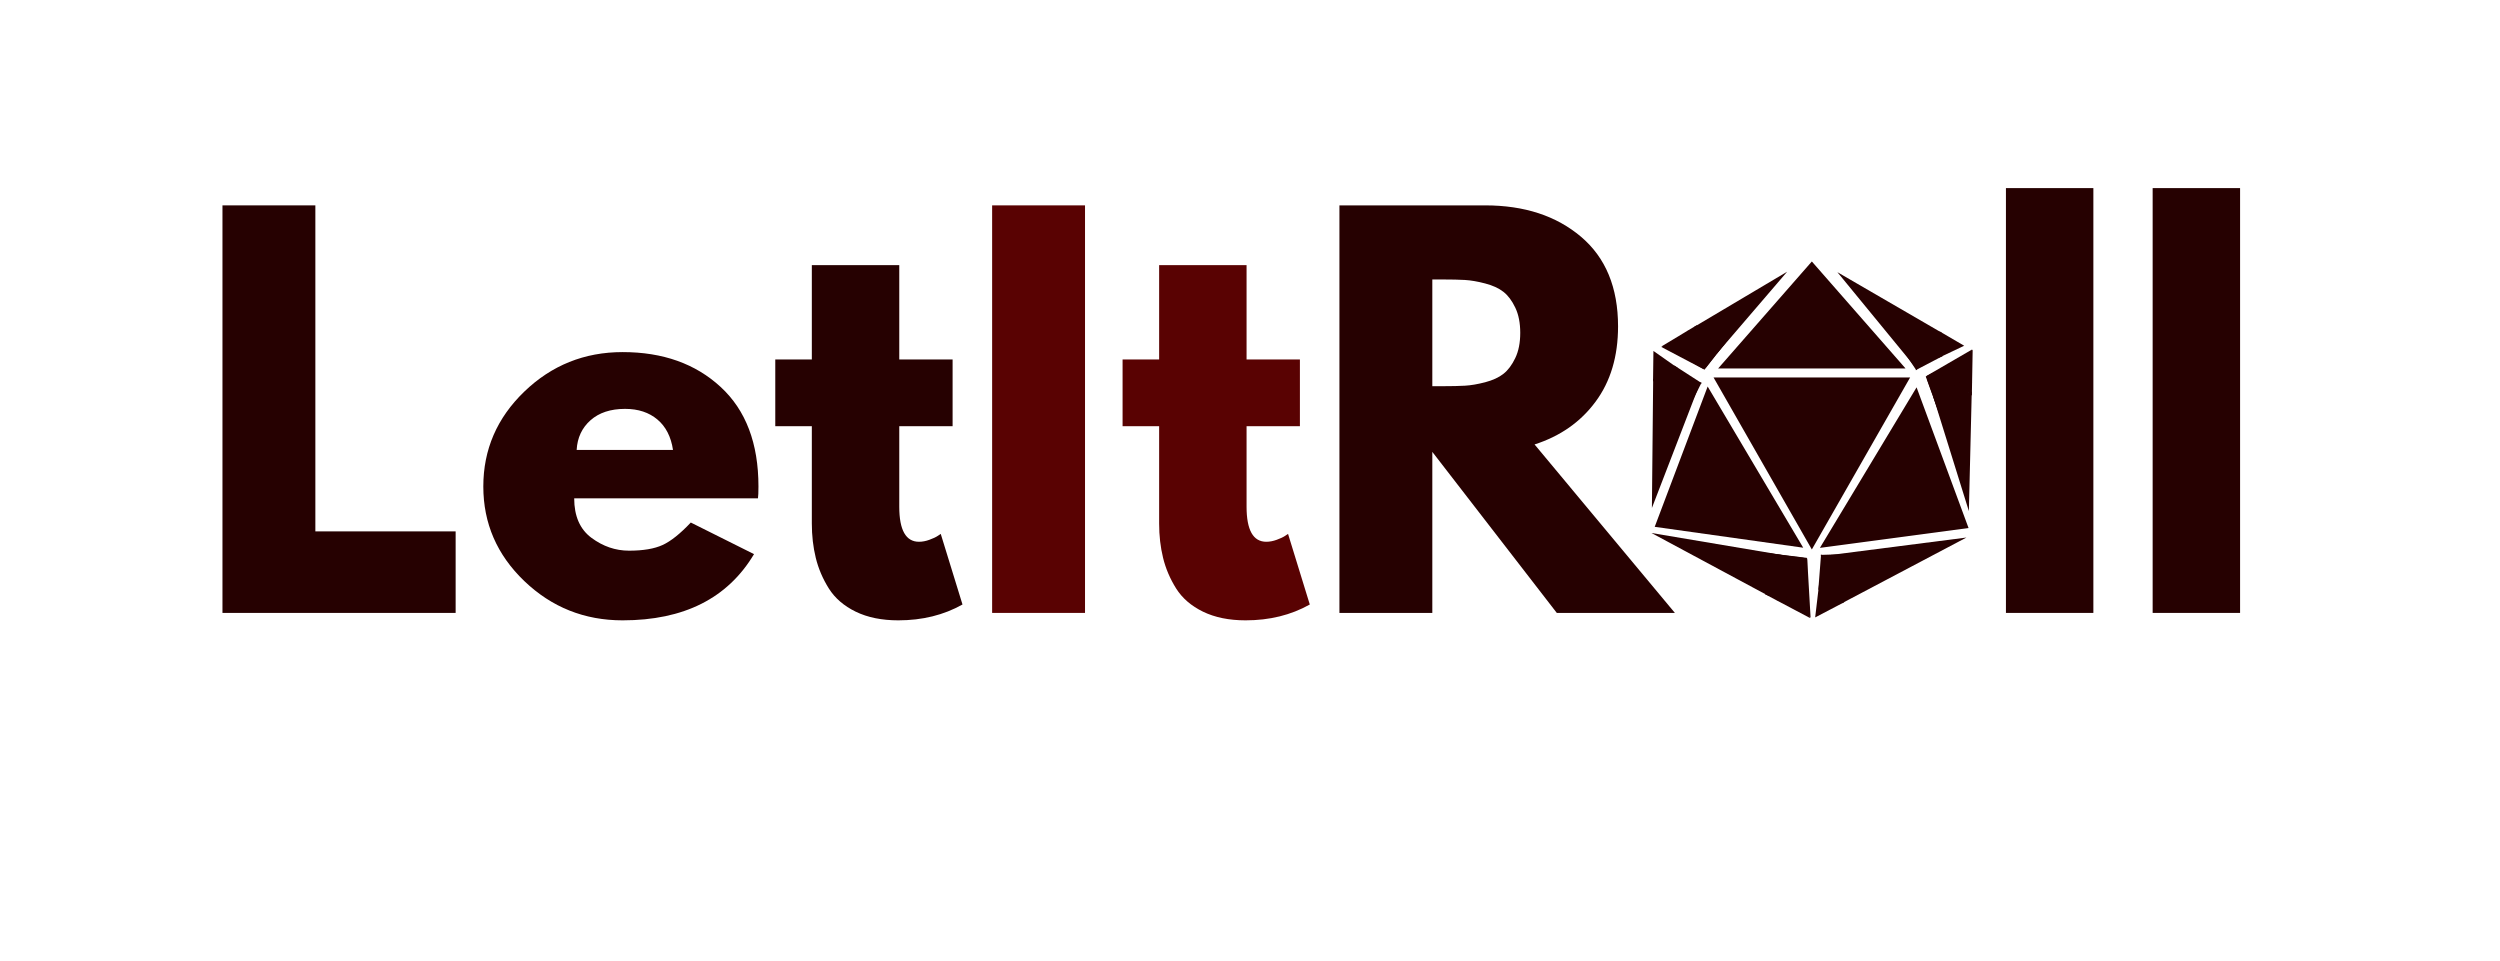
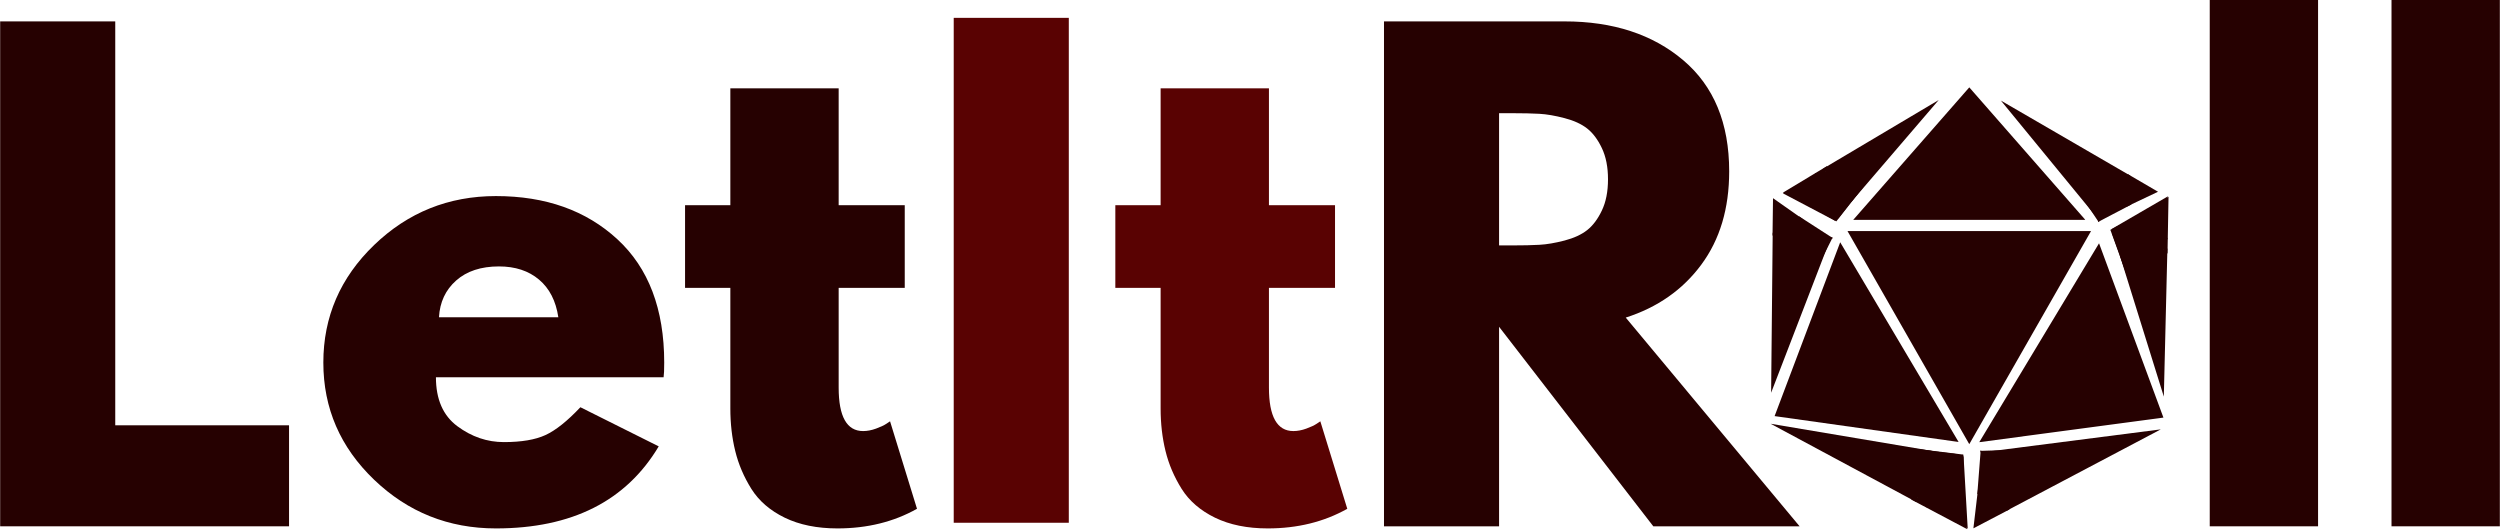
- <svg xmlns="http://www.w3.org/2000/svg" width="1164" zoomAndPan="magnify" viewBox="0 0 872.88 335.25" height="447" preserveAspectRatio="xMidYMid meet" version="1.0">
+ <svg xmlns="http://www.w3.org/2000/svg" viewBox="77.626 65.686 704.551 149.314" width="939.53px" height="199.086px">
  <defs>
-     <g />
    <clipPath id="0d7d9c5153">
      <path d="M 641 95 L 678 95 L 678 128 L 641 128 Z M 641 95 " clip-rule="nonzero" />
    </clipPath>
    <clipPath id="a45b0b421b">
      <path d="M 636.691 100.754 L 646.406 89.328 L 678 116.195 L 668.285 127.617 Z M 636.691 100.754 " clip-rule="nonzero" />
    </clipPath>
    <clipPath id="9e6d8fd1c0">
      <path d="M 641.551 95.039 L 677.98 116.176 L 668.266 127.602 Z M 641.551 95.039 " clip-rule="nonzero" />
    </clipPath>
    <clipPath id="d3c397e6c9">
      <path d="M 667 115 L 682 115 L 682 127 L 667 127 Z M 667 115 " clip-rule="nonzero" />
    </clipPath>
    <clipPath id="e6b67640fd">
      <path d="M 669.836 129.844 L 665.621 123.383 L 677.305 115.762 L 681.52 122.223 Z M 669.836 129.844 " clip-rule="nonzero" />
    </clipPath>
    <clipPath id="98bd69d79d">
      <path d="M 667.727 126.613 L 677.293 115.77 L 681.508 122.23 Z M 667.727 126.613 " clip-rule="nonzero" />
    </clipPath>
    <clipPath id="3d797368fd">
      <path d="M 676 115 L 686 115 L 686 125 L 676 125 Z M 676 115 " clip-rule="nonzero" />
    </clipPath>
    <clipPath id="28f168ebac">
      <path d="M 686.035 116.156 L 685.641 125.34 L 676.965 124.965 L 677.359 115.781 Z M 686.035 116.156 " clip-rule="nonzero" />
    </clipPath>
    <clipPath id="4db71f8aa2">
      <path d="M 685.836 120.734 L 676.965 124.941 L 677.359 115.781 Z M 685.836 120.734 " clip-rule="nonzero" />
    </clipPath>
    <clipPath id="11df06ab0c">
      <path d="M 668 119 L 679 119 L 679 130 L 668 130 Z M 668 119 " clip-rule="nonzero" />
    </clipPath>
    <clipPath id="47b1688669">
      <path d="M 671.785 131.809 L 665.984 126.727 L 672.555 119.223 L 678.359 124.309 Z M 671.785 131.809 " clip-rule="nonzero" />
    </clipPath>
    <clipPath id="e52be27ee8">
      <path d="M 668.887 129.27 L 672.551 119.23 L 678.352 124.316 Z M 668.887 129.27 " clip-rule="nonzero" />
    </clipPath>
    <clipPath id="a41bcb12f2">
      <path d="M 663 121 L 674 121 L 674 130 L 663 130 Z M 663 121 " clip-rule="nonzero" />
    </clipPath>
    <clipPath id="7c103b2085">
      <path d="M 661.883 124.215 L 665.812 118.613 L 673.051 123.695 L 669.121 129.293 Z M 661.883 124.215 " clip-rule="nonzero" />
    </clipPath>
    <clipPath id="5cf2a1ecc2">
      <path d="M 663.848 121.414 L 673.043 123.688 L 669.113 129.289 Z M 663.848 121.414 " clip-rule="nonzero" />
    </clipPath>
    <clipPath id="29536634b9">
      <path d="M 576 132 L 593 132 L 593 178 L 576 178 Z M 576 132 " clip-rule="nonzero" />
    </clipPath>
    <clipPath id="929cef1695">
      <path d="M 584.672 178.891 L 568.898 175.879 L 577.23 132.25 L 593.004 135.262 Z M 584.672 178.891 " clip-rule="nonzero" />
    </clipPath>
    <clipPath id="c30dac370f">
      <path d="M 576.785 177.387 L 577.227 132.277 L 593 135.289 Z M 576.785 177.387 " clip-rule="nonzero" />
    </clipPath>
    <clipPath id="afe5689371">
      <path d="M 577 125 L 593 125 L 593 137 L 577 137 Z M 577 125 " clip-rule="nonzero" />
    </clipPath>
    <clipPath id="c7e6525a97">
      <path d="M 594.266 132.641 L 590.473 139.98 L 577.199 133.121 L 580.988 125.781 Z M 594.266 132.641 " clip-rule="nonzero" />
    </clipPath>
    <clipPath id="40c67dddc6">
      <path d="M 592.367 136.309 L 577.211 133.129 L 581.004 125.789 Z M 592.367 136.309 " clip-rule="nonzero" />
    </clipPath>
    <clipPath id="f9c125c3b3">
      <path d="M 577 122 L 586 122 L 586 134 L 577 134 Z M 577 122 " clip-rule="nonzero" />
    </clipPath>
    <clipPath id="c228788f68">
      <path d="M 572.945 124.781 L 581.707 120.297 L 585.945 128.578 L 577.18 133.059 Z M 572.945 124.781 " clip-rule="nonzero" />
    </clipPath>
    <clipPath id="82b0e113f4">
      <path d="M 577.316 122.547 L 585.918 128.59 L 577.18 133.059 Z M 577.316 122.547 " clip-rule="nonzero" />
    </clipPath>
    <clipPath id="ed73ce0abf">
      <path d="M 582 127 L 595 127 L 595 136 L 582 136 Z M 582 127 " clip-rule="nonzero" />
    </clipPath>
    <clipPath id="419e244340">
      <path d="M 595.055 129.781 L 593.387 137.875 L 582.922 135.715 L 584.594 127.625 Z M 595.055 129.781 " clip-rule="nonzero" />
    </clipPath>
    <clipPath id="dabac67a49">
      <path d="M 594.219 133.828 L 582.934 135.719 L 584.605 127.625 Z M 594.219 133.828 " clip-rule="nonzero" />
    </clipPath>
    <clipPath id="8100367881">
      <path d="M 586 132 L 595 132 L 595 143 L 586 143 Z M 586 132 " clip-rule="nonzero" />
    </clipPath>
    <clipPath id="119e4605f2">
      <path d="M 593.219 143.027 L 585.926 142.324 L 586.836 132.895 L 594.125 133.598 Z M 593.219 143.027 " clip-rule="nonzero" />
    </clipPath>
    <clipPath id="9254ba1a4b">
      <path d="M 589.574 142.676 L 586.832 132.906 L 594.125 133.605 Z M 589.574 142.676 " clip-rule="nonzero" />
    </clipPath>
    <clipPath id="a924458927">
      <path d="M 637 187 L 687 187 L 687 211 L 637 211 Z M 637 187 " clip-rule="nonzero" />
    </clipPath>
    <clipPath id="29e864a3af">
      <path d="M 683.977 179.371 L 689.258 196.047 L 643.141 210.652 L 637.859 193.977 Z M 683.977 179.371 " clip-rule="nonzero" />
    </clipPath>
    <clipPath id="4420931986">
      <path d="M 686.617 187.707 L 643.168 210.641 L 637.887 193.965 Z M 686.617 187.707 " clip-rule="nonzero" />
    </clipPath>
    <clipPath id="0060cf5823">
      <path d="M 634 194 L 644 194 L 644 211 L 634 211 Z M 634 194 " clip-rule="nonzero" />
    </clipPath>
    <clipPath id="bdcb1535be">
      <path d="M 634.695 194.133 L 643.691 193.965 L 643.992 210.234 L 634.996 210.402 Z M 634.695 194.133 " clip-rule="nonzero" />
    </clipPath>
    <clipPath id="6ea59ba1d0">
      <path d="M 639.191 194.047 L 643.992 210.219 L 634.996 210.383 Z M 639.191 194.047 " clip-rule="nonzero" />
    </clipPath>
    <clipPath id="b322d04e5f">
      <path d="M 633 204 L 644 204 L 644 216 L 633 216 Z M 633 204 " clip-rule="nonzero" />
    </clipPath>
    <clipPath id="5539458191">
      <path d="M 638.203 218.633 L 629.371 212.559 L 635.109 204.215 L 643.941 210.289 Z M 638.203 218.633 " clip-rule="nonzero" />
    </clipPath>
    <clipPath id="280afd1bab">
      <path d="M 633.797 215.602 L 635.133 204.23 L 643.941 210.289 Z M 633.797 215.602 " clip-rule="nonzero" />
    </clipPath>
    <clipPath id="dd23be6d82">
      <path d="M 634 193 L 644 193 L 644 206 L 634 206 Z M 634 193 " clip-rule="nonzero" />
    </clipPath>
    <clipPath id="d3a015900c">
      <path d="M 631.547 194.852 L 640.164 192.262 L 643.516 203.402 L 634.898 205.992 Z M 631.547 194.852 " clip-rule="nonzero" />
    </clipPath>
    <clipPath id="82fde4ed56">
      <path d="M 635.855 193.559 L 643.512 203.391 L 634.895 205.98 Z M 635.855 193.559 " clip-rule="nonzero" />
    </clipPath>
    <clipPath id="9506245f5f">
      <path d="M 635 193 L 647 193 L 647 202 L 635 202 Z M 635 193 " clip-rule="nonzero" />
    </clipPath>
    <clipPath id="ef5ecbd8f4">
      <path d="M 645.184 189.754 L 648.289 197.105 L 638.785 201.121 L 635.68 193.77 Z M 645.184 189.754 " clip-rule="nonzero" />
    </clipPath>
    <clipPath id="631e851e8c">
      <path d="M 646.738 193.43 L 638.797 201.113 L 635.691 193.766 Z M 646.738 193.43 " clip-rule="nonzero" />
    </clipPath>
    <clipPath id="2d94f1f998">
      <path d="M 591 94 L 625 94 L 625 124 L 591 124 Z M 591 94 " clip-rule="nonzero" />
    </clipPath>
    <clipPath id="d64a53f04f">
      <path d="M 620.066 90.168 L 627.977 99.582 L 599.371 123.613 L 591.465 114.203 Z M 620.066 90.168 " clip-rule="nonzero" />
    </clipPath>
    <clipPath id="94cd015959">
      <path d="M 624.02 94.875 L 599.375 123.609 L 591.469 114.199 Z M 624.02 94.875 " clip-rule="nonzero" />
    </clipPath>
    <clipPath id="bb3f97e4d4">
      <path d="M 580 113 L 593 113 L 593 124 L 580 124 Z M 580 113 " clip-rule="nonzero" />
    </clipPath>
    <clipPath id="917744859d">
      <path d="M 596.578 120.16 L 584.09 127.676 L 580.074 121.004 L 592.559 113.484 Z M 596.578 120.16 " clip-rule="nonzero" />
    </clipPath>
    <clipPath id="57f3178438">
      <path d="M 590.336 123.914 L 580.082 121 L 592.559 113.484 Z M 590.336 123.914 " clip-rule="nonzero" />
    </clipPath>
    <clipPath id="21bd35295b">
      <path d="M 592 116 L 605 116 L 605 129 L 592 129 Z M 592 116 " clip-rule="nonzero" />
    </clipPath>
    <clipPath id="5fea246dcb">
      <path d="M 587.676 122.023 L 596.676 110.566 L 604.672 116.844 L 595.668 128.301 Z M 587.676 122.023 " clip-rule="nonzero" />
    </clipPath>
    <clipPath id="ccc45031d5">
      <path d="M 592.176 116.297 L 604.668 116.848 L 595.668 128.301 Z M 592.176 116.297 " clip-rule="nonzero" />
    </clipPath>
    <clipPath id="68997d2091">
      <path d="M 580 117 L 595 117 L 595 129 L 580 129 Z M 580 117 " clip-rule="nonzero" />
    </clipPath>
    <clipPath id="a178bd0bf1">
      <path d="M 584.223 113.324 L 598.996 121.105 L 594.863 128.953 L 580.09 121.172 Z M 584.223 113.324 " clip-rule="nonzero" />
    </clipPath>
    <clipPath id="e0ce735e08">
      <path d="M 591.602 117.211 L 594.852 128.945 L 580.09 121.172 Z M 591.602 117.211 " clip-rule="nonzero" />
    </clipPath>
    <clipPath id="c61f13ab40">
      <path d="M 589 113 L 602 113 L 602 127 L 589 127 Z M 589 113 " clip-rule="nonzero" />
    </clipPath>
    <clipPath id="9982750900">
      <path d="M 586.117 122.211 L 592.117 108.934 L 601.379 113.117 L 595.379 126.395 Z M 586.117 122.211 " clip-rule="nonzero" />
    </clipPath>
    <clipPath id="cf369e3a57">
      <path d="M 589.117 115.574 L 601.379 113.121 L 595.379 126.395 Z M 589.117 115.574 " clip-rule="nonzero" />
    </clipPath>
    <clipPath id="6205b697eb">
      <path d="M 591 117 L 604 117 L 604 130 L 591 130 Z M 591 117 " clip-rule="nonzero" />
    </clipPath>
    <clipPath id="a51d0c9f9e">
      <path d="M 587.281 122.883 L 595.391 112.52 L 603.289 118.695 L 595.18 129.062 Z M 587.281 122.883 " clip-rule="nonzero" />
    </clipPath>
    <clipPath id="bafe258eaa">
      <path d="M 591.328 117.715 L 603.27 118.723 L 595.18 129.062 Z M 591.328 117.715 " clip-rule="nonzero" />
    </clipPath>
    <clipPath id="a1ed161be5">
      <path d="M 589 119 L 596 119 L 596 129 L 589 129 Z M 589 119 " clip-rule="nonzero" />
    </clipPath>
    <clipPath id="e254897802">
      <path d="M 596.844 128.191 L 593.434 129.797 L 589.148 120.715 L 592.559 119.109 Z M 596.844 128.191 " clip-rule="nonzero" />
    </clipPath>
    <clipPath id="da1d3ca4df">
      <path d="M 595.137 128.992 L 589.156 120.73 L 592.562 119.121 Z M 595.137 128.992 " clip-rule="nonzero" />
    </clipPath>
    <clipPath id="591d04e960">
      <path d="M 591 119 L 599 119 L 599 130 L 591 130 Z M 591 119 " clip-rule="nonzero" />
    </clipPath>
    <clipPath id="1de16a6b54">
      <path d="M 597.047 118.539 L 600.281 120.473 L 595.133 129.094 L 591.898 127.16 Z M 597.047 118.539 " clip-rule="nonzero" />
    </clipPath>
    <clipPath id="d63460fb69">
      <path d="M 598.664 119.508 L 595.141 129.082 L 591.906 127.148 Z M 598.664 119.508 " clip-rule="nonzero" />
    </clipPath>
    <clipPath id="c2b1559d3a">
      <path d="M 675 136 L 689 136 L 689 179 L 675 179 Z M 675 136 " clip-rule="nonzero" />
    </clipPath>
    <clipPath id="411a1adbc3">
      <path d="M 694.18 177.539 L 680.754 179.414 L 675.051 138.609 L 688.48 136.734 Z M 694.18 177.539 " clip-rule="nonzero" />
    </clipPath>
    <clipPath id="877172754d">
      <path d="M 687.469 178.477 L 675.051 138.613 L 688.48 136.738 Z M 687.469 178.477 " clip-rule="nonzero" />
    </clipPath>
    <clipPath id="548213487d">
      <path d="M 680 122 L 689 122 L 689 139 L 680 139 Z M 680 122 " clip-rule="nonzero" />
    </clipPath>
    <clipPath id="8be3b81108">
      <path d="M 679.918 138.02 L 680.207 121.949 L 688.797 122.102 L 688.508 138.176 Z M 679.918 138.02 " clip-rule="nonzero" />
    </clipPath>
    <clipPath id="75921e4b2b">
      <path d="M 680.062 129.988 L 688.797 122.113 L 688.508 138.176 Z M 680.062 129.988 " clip-rule="nonzero" />
    </clipPath>
    <clipPath id="bb186b19b2">
      <path d="M 672 132 L 687 132 L 687 148 L 672 148 Z M 672 132 " clip-rule="nonzero" />
    </clipPath>
    <clipPath id="ef0737fdf5">
      <path d="M 683.383 128.613 L 688.82 143.734 L 678.27 147.527 L 672.836 132.406 Z M 683.383 128.613 " clip-rule="nonzero" />
    </clipPath>
    <clipPath id="ccfe5d38ab">
      <path d="M 686.102 136.172 L 678.27 147.523 L 672.836 132.406 Z M 686.102 136.172 " clip-rule="nonzero" />
    </clipPath>
    <clipPath id="0f4b4cc30b">
      <path d="M 672 122 L 689 122 L 689 136 L 672 136 Z M 672 122 " clip-rule="nonzero" />
    </clipPath>
    <clipPath id="28413db6c0">
      <path d="M 693.539 130.477 L 677.609 139.727 L 672.699 131.266 L 688.625 122.02 Z M 693.539 130.477 " clip-rule="nonzero" />
    </clipPath>
    <clipPath id="145428e782">
      <path d="M 685.582 135.098 L 672.711 131.258 L 688.625 122.02 Z M 685.582 135.098 " clip-rule="nonzero" />
    </clipPath>
    <clipPath id="788e4829fd">
      <path d="M 674 133 L 689 133 L 689 147 L 674 147 Z M 674 133 " clip-rule="nonzero" />
    </clipPath>
    <clipPath id="3ad1dc5e26">
      <path d="M 684.125 127.047 L 693.016 140.434 L 683.68 146.637 L 674.789 133.25 Z M 684.125 127.047 " clip-rule="nonzero" />
    </clipPath>
    <clipPath id="c975f89f2a">
      <path d="M 688.57 133.738 L 683.676 146.633 L 674.789 133.25 Z M 688.57 133.738 " clip-rule="nonzero" />
    </clipPath>
    <clipPath id="877b1ef42b">
      <path d="M 672 131 L 686 131 L 686 146 L 672 146 Z M 672 131 " clip-rule="nonzero" />
    </clipPath>
    <clipPath id="5c587d19fb">
      <path d="M 682.812 127.734 L 687.75 141.383 L 677.352 145.145 L 672.414 131.496 Z M 682.812 127.734 " clip-rule="nonzero" />
    </clipPath>
    <clipPath id="d03261b3ff">
      <path d="M 685.277 134.543 L 677.34 145.113 L 672.414 131.496 Z M 685.277 134.543 " clip-rule="nonzero" />
    </clipPath>
    <clipPath id="848ebf7624">
      <path d="M 672 130 L 684 130 L 684 135 L 672 135 Z M 672 130 " clip-rule="nonzero" />
    </clipPath>
    <clipPath id="7244e3889a">
      <path d="M 672.258 133.559 L 672.754 129.434 L 683.75 130.75 L 683.254 134.875 Z M 672.258 133.559 " clip-rule="nonzero" />
    </clipPath>
    <clipPath id="79cd1d2f08">
      <path d="M 672.508 131.496 L 683.734 130.746 L 683.238 134.875 Z M 672.508 131.496 " clip-rule="nonzero" />
    </clipPath>
    <clipPath id="b3d1784fca">
      <path d="M 672 129 L 680 129 L 680 141 L 672 141 Z M 672 129 " clip-rule="nonzero" />
    </clipPath>
    <clipPath id="69d580b878">
      <path d="M 681.156 139.402 L 677.453 141.297 L 672.414 131.434 L 676.113 129.543 Z M 681.156 139.402 " clip-rule="nonzero" />
    </clipPath>
    <clipPath id="ef31472011">
      <path d="M 679.305 140.348 L 672.422 131.449 L 676.121 129.555 Z M 679.305 140.348 " clip-rule="nonzero" />
    </clipPath>
    <clipPath id="65b76ecd80">
      <path d="M 576 186 L 623 186 L 623 209 L 576 209 Z M 576 186 " clip-rule="nonzero" />
    </clipPath>
    <clipPath id="e91ae666c3">
      <path d="M 574.191 193.273 L 579.086 178.977 L 622.535 193.852 L 617.641 208.152 Z M 574.191 193.273 " clip-rule="nonzero" />
    </clipPath>
    <clipPath id="7d91a724b3">
      <path d="M 576.637 186.125 L 622.531 193.852 L 617.637 208.148 Z M 576.637 186.125 " clip-rule="nonzero" />
    </clipPath>
    <clipPath id="7eb8f2c1cc">
      <path d="M 616 203 L 633 203 L 633 216 L 616 216 Z M 616 203 " clip-rule="nonzero" />
    </clipPath>
    <clipPath id="b9514aa54c">
      <path d="M 620.664 198.988 L 636.504 207.367 L 632.023 215.832 L 616.188 207.449 Z M 620.664 198.988 " clip-rule="nonzero" />
    </clipPath>
    <clipPath id="6cd4837692">
      <path d="M 628.578 203.176 L 632.016 215.824 L 616.188 207.449 Z M 628.578 203.176 " clip-rule="nonzero" />
    </clipPath>
    <clipPath id="d5aaa3b2ad">
      <path d="M 612 192 L 630 192 L 630 207 L 612 207 Z M 612 192 " clip-rule="nonzero" />
    </clipPath>
    <clipPath id="2a1530d3c0">
      <path d="M 628.281 207.176 L 610.508 204.965 L 612.047 192.566 L 629.824 194.773 Z M 628.281 207.176 " clip-rule="nonzero" />
    </clipPath>
    <clipPath id="ad0daddb10">
      <path d="M 619.395 206.07 L 612.051 192.566 L 629.824 194.773 Z M 619.395 206.07 " clip-rule="nonzero" />
    </clipPath>
    <clipPath id="9647afc7af">
      <path d="M 620 195 L 633 195 L 633 216 L 620 216 Z M 620 195 " clip-rule="nonzero" />
    </clipPath>
    <clipPath id="91f763d079">
      <path d="M 621.312 216.336 L 620.137 195.84 L 631.023 195.215 L 632.199 215.711 Z M 621.312 216.336 " clip-rule="nonzero" />
    </clipPath>
    <clipPath id="b9b740abde">
      <path d="M 620.727 206.098 L 631.023 195.234 L 632.199 215.711 Z M 620.727 206.098 " clip-rule="nonzero" />
    </clipPath>
    <clipPath id="c745d4c843">
      <path d="M 610 196 L 628 196 L 628 210 L 610 210 Z M 610 196 " clip-rule="nonzero" />
    </clipPath>
    <clipPath id="64f4d25948">
      <path d="M 629.465 208.699 L 611.676 210.801 L 610.211 198.391 L 628 196.289 Z M 629.465 208.699 " clip-rule="nonzero" />
    </clipPath>
    <clipPath id="fb6478fafe">
      <path d="M 620.574 209.75 L 610.215 198.391 L 628 196.289 Z M 620.574 209.75 " clip-rule="nonzero" />
    </clipPath>
    <clipPath id="15251cef2e">
      <path d="M 614 192 L 631 192 L 631 207 L 614 207 Z M 614 192 " clip-rule="nonzero" />
    </clipPath>
    <clipPath id="19533353ef">
      <path d="M 629.441 207.051 L 613.383 205.086 L 614.879 192.852 L 630.938 194.812 Z M 629.441 207.051 " clip-rule="nonzero" />
    </clipPath>
    <clipPath id="3fe05419d7">
      <path d="M 621.43 206.07 L 614.918 192.855 L 630.938 194.812 Z M 621.43 206.07 " clip-rule="nonzero" />
    </clipPath>
    <clipPath id="b5d848603a">
      <path d="M 622 194 L 631 194 L 631 207 L 622 207 Z M 622 194 " clip-rule="nonzero" />
    </clipPath>
    <clipPath id="48fde50104">
      <path d="M 628.965 193.613 L 632.82 196.184 L 625.973 206.457 L 622.117 203.887 Z M 628.965 193.613 " clip-rule="nonzero" />
    </clipPath>
    <clipPath id="3759c31a6d">
      <path d="M 630.891 194.898 L 625.984 206.441 L 622.129 203.871 Z M 630.891 194.898 " clip-rule="nonzero" />
    </clipPath>
    <clipPath id="a0837505f4">
      <path d="M 618 194 L 631 194 L 631 200 L 618 200 Z M 618 194 " clip-rule="nonzero" />
    </clipPath>
    <clipPath id="2bc0e20211">
      <path d="M 618.668 199.523 L 618.652 194.891 L 630.996 194.844 L 631.016 199.477 Z M 618.668 199.523 " clip-rule="nonzero" />
    </clipPath>
    <clipPath id="1f6a3afe5b">
      <path d="M 618.66 197.207 L 630.98 194.844 L 630.996 199.477 Z M 618.66 197.207 " clip-rule="nonzero" />
    </clipPath>
    <clipPath id="0ca506ed89">
      <path d="M 599.918 91.309 L 665.434 91.309 L 665.434 128.664 L 599.918 128.664 Z M 599.918 91.309 " clip-rule="nonzero" />
    </clipPath>
    <clipPath id="6735eb60ac">
      <path d="M 632.637 91.309 L 665.355 128.664 L 599.918 128.664 Z M 632.637 91.309 " clip-rule="nonzero" />
    </clipPath>
    <clipPath id="126a415f89">
      <path d="M 577 134 L 630 134 L 630 192 L 577 192 Z M 577 134 " clip-rule="nonzero" />
    </clipPath>
    <clipPath id="f278d09b26">
      <path d="M 594.449 212.113 L 561.055 155.777 L 596.227 134.926 L 629.625 191.258 Z M 594.449 212.113 " clip-rule="nonzero" />
    </clipPath>
    <clipPath id="7f3c95947a">
      <path d="M 577.766 183.969 L 596.254 134.969 L 629.625 191.258 Z M 577.766 183.969 " clip-rule="nonzero" />
    </clipPath>
    <clipPath id="9bc57a58cf">
      <path d="M 635 135 L 688 135 L 688 192 L 635 192 Z M 635 135 " clip-rule="nonzero" />
    </clipPath>
    <clipPath id="3d7023e03d">
      <path d="M 704.242 156.355 L 670.453 212.457 L 635.426 191.359 L 669.211 135.258 Z M 704.242 156.355 " clip-rule="nonzero" />
    </clipPath>
    <clipPath id="3697022501">
      <path d="M 687.359 184.387 L 635.449 191.316 L 669.211 135.258 Z M 687.359 184.387 " clip-rule="nonzero" />
    </clipPath>
    <clipPath id="b8cf3f9155">
      <path d="M 598.207 131.809 L 666.957 131.809 L 666.957 191.879 L 598.207 191.879 Z M 598.207 131.809 " clip-rule="nonzero" />
    </clipPath>
    <clipPath id="cd49af69cb">
      <path d="M 632.633 191.879 L 598.309 131.809 L 666.957 131.809 Z M 632.633 191.879 " clip-rule="nonzero" />
    </clipPath>
  </defs>
-   <g fill="#260101" fill-opacity="1">
+   <g fill="#260101" fill-opacity="1" transform="matrix(1, 0, 0, 1, 1.4210854715202004e-14, 1.4210854715202004e-14)">
    <g transform="translate(67.2824, 214.0296)">
      <g>
        <path d="M 42.781 -142.312 L 42.781 -28.469 L 91.766 -28.469 L 91.766 0 L 10.344 0 L 10.344 -142.312 Z M 42.781 -142.312 " />
      </g>
    </g>
  </g>
-   <g fill="#260101" fill-opacity="1">
+   <g fill="#260101" fill-opacity="1" transform="matrix(1, 0, 0, 1, 1.4210854715202004e-14, -2)">
    <g transform="translate(164.7454, 214.0296)">
      <g>
        <path d="M 99.875 -40.016 L 35.703 -40.016 C 35.703 -33.805 37.711 -29.207 41.734 -26.219 C 45.766 -23.227 50.141 -21.734 54.859 -21.734 C 59.797 -21.734 63.703 -22.395 66.578 -23.719 C 69.453 -25.039 72.734 -27.656 76.422 -31.562 L 98.5 -20.531 C 89.301 -5.113 74.004 2.594 52.609 2.594 C 39.273 2.594 27.832 -1.977 18.281 -11.125 C 8.738 -20.27 3.969 -31.281 3.969 -44.156 C 3.969 -57.039 8.738 -68.082 18.281 -77.281 C 27.832 -86.477 39.273 -91.078 52.609 -91.078 C 66.641 -91.078 78.051 -87.02 86.844 -78.906 C 95.645 -70.801 100.047 -59.219 100.047 -44.156 C 100.047 -42.094 99.988 -40.711 99.875 -40.016 Z M 36.562 -56.922 L 70.203 -56.922 C 69.516 -61.523 67.703 -65.062 64.766 -67.531 C 61.836 -70.008 58.07 -71.25 53.469 -71.25 C 48.414 -71.25 44.395 -69.926 41.406 -67.281 C 38.414 -64.633 36.801 -61.18 36.562 -56.922 Z M 36.562 -56.922 " />
      </g>
    </g>
  </g>
-   <g fill="#260101" fill-opacity="1">
+   <g fill="#260101" fill-opacity="1" transform="matrix(1, 0, 0, 1, 1.4210854715202004e-14, -2)">
    <g transform="translate(267.9009, 214.0296)">
      <g>
        <path d="M 15.531 -88.5 L 15.531 -121.438 L 46.062 -121.438 L 46.062 -88.5 L 64.688 -88.5 L 64.688 -65.203 L 46.062 -65.203 L 46.062 -37.094 C 46.062 -28.926 48.359 -24.844 52.953 -24.844 C 54.109 -24.844 55.316 -25.07 56.578 -25.531 C 57.848 -25.988 58.828 -26.445 59.516 -26.906 L 60.547 -27.594 L 68.141 -2.938 C 61.586 0.75 54.113 2.594 45.719 2.594 C 39.969 2.594 35.02 1.586 30.875 -0.422 C 26.738 -2.441 23.602 -5.145 21.469 -8.531 C 19.344 -11.926 17.82 -15.492 16.906 -19.234 C 15.988 -22.973 15.531 -26.969 15.531 -31.219 L 15.531 -65.203 L 2.766 -65.203 L 2.766 -88.5 Z M 15.531 -88.5 " />
      </g>
    </g>
  </g>
-   <g fill="#590202" fill-opacity="1">
+   <g fill="#590202" fill-opacity="1" transform="matrix(1, 0, 0, 1, 1.4210854715202004e-14, -1)">
    <g transform="translate(336.0483, 214.0296)">
      <g>
        <path d="M 42.781 -142.312 L 42.781 0 L 10.344 0 L 10.344 -142.312 Z M 42.781 -142.312 " />
      </g>
    </g>
  </g>
-   <g fill="#590202" fill-opacity="1">
+   <g fill="#590202" fill-opacity="1" transform="matrix(1, 0, 0, 1, 1.4210854715202004e-14, -2)">
    <g transform="translate(389.1786, 214.0296)">
      <g>
        <path d="M 15.531 -88.5 L 15.531 -121.438 L 46.062 -121.438 L 46.062 -88.5 L 64.688 -88.5 L 64.688 -65.203 L 46.062 -65.203 L 46.062 -37.094 C 46.062 -28.926 48.359 -24.844 52.953 -24.844 C 54.109 -24.844 55.316 -25.07 56.578 -25.531 C 57.848 -25.988 58.828 -26.445 59.516 -26.906 L 60.547 -27.594 L 68.141 -2.938 C 61.586 0.75 54.113 2.594 45.719 2.594 C 39.969 2.594 35.02 1.586 30.875 -0.422 C 26.738 -2.441 23.602 -5.145 21.469 -8.531 C 19.344 -11.926 17.82 -15.492 16.906 -19.234 C 15.988 -22.973 15.531 -26.969 15.531 -31.219 L 15.531 -65.203 L 2.766 -65.203 L 2.766 -88.5 Z M 15.531 -88.5 " />
      </g>
    </g>
  </g>
-   <g fill="#260101" fill-opacity="1">
+   <g fill="#260101" fill-opacity="1" transform="matrix(1, 0, 0, 1, 1.4210854715202004e-14, 1.4210854715202004e-14)">
    <g transform="translate(457.3239, 214.0296)">
      <g>
        <path d="M 10.344 -142.312 L 61.234 -142.312 C 74.922 -142.312 86.078 -138.66 94.703 -131.359 C 103.328 -124.055 107.641 -113.617 107.641 -100.047 C 107.641 -89.586 105.02 -80.82 99.781 -73.75 C 94.551 -66.676 87.453 -61.703 78.484 -58.828 L 127.484 0 L 86.25 0 L 42.781 -56.234 L 42.781 0 L 10.344 0 Z M 42.781 -79.172 L 46.578 -79.172 C 49.566 -79.172 52.094 -79.227 54.156 -79.344 C 56.227 -79.457 58.586 -79.859 61.234 -80.547 C 63.879 -81.242 66.004 -82.223 67.609 -83.484 C 69.223 -84.754 70.602 -86.594 71.75 -89 C 72.906 -91.414 73.484 -94.348 73.484 -97.797 C 73.484 -101.254 72.906 -104.191 71.75 -106.609 C 70.602 -109.023 69.223 -110.863 67.609 -112.125 C 66.004 -113.383 63.879 -114.359 61.234 -115.047 C 58.586 -115.742 56.227 -116.148 54.156 -116.266 C 52.094 -116.379 49.566 -116.438 46.578 -116.438 L 42.781 -116.438 Z M 42.781 -79.172 " />
      </g>
    </g>
  </g>
-   <g clip-path="url(#0d7d9c5153)">
+   <g clip-path="url(#0d7d9c5153)" transform="matrix(1, 0, 0, 1, 0, -1)">
    <g clip-path="url(#a45b0b421b)">
      <g clip-path="url(#9e6d8fd1c0)">
        <path fill="#260101" d="M 636.691 100.754 L 646.406 89.328 L 678 116.195 L 668.285 127.617 Z M 636.691 100.754 " fill-opacity="1" fill-rule="nonzero" />
      </g>
    </g>
  </g>
-   <g clip-path="url(#d3c397e6c9)">
+   <g clip-path="url(#d3c397e6c9)" transform="matrix(1, 0, 0, 1, 0, -1)">
    <g clip-path="url(#e6b67640fd)">
      <g clip-path="url(#98bd69d79d)">
        <path fill="#260101" d="M 669.836 129.844 L 665.621 123.383 L 677.281 115.777 L 681.496 122.238 Z M 669.836 129.844 " fill-opacity="1" fill-rule="nonzero" />
      </g>
    </g>
  </g>
-   <g clip-path="url(#3d797368fd)">
+   <g clip-path="url(#3d797368fd)" transform="matrix(1, 0, 0, 1, 0, -1)">
    <g clip-path="url(#28f168ebac)">
      <g clip-path="url(#4db71f8aa2)">
        <path fill="#260101" d="M 686.035 116.156 L 685.641 125.305 L 676.969 124.93 L 677.359 115.781 Z M 686.035 116.156 " fill-opacity="1" fill-rule="nonzero" />
      </g>
    </g>
  </g>
-   <g clip-path="url(#11df06ab0c)">
+   <g clip-path="url(#11df06ab0c)" transform="matrix(1, 0, 0, 1, 0, -1)">
    <g clip-path="url(#47b1688669)">
      <g clip-path="url(#e52be27ee8)">
        <path fill="#260101" d="M 671.785 131.809 L 665.984 126.727 L 672.555 119.223 L 678.359 124.309 Z M 671.785 131.809 " fill-opacity="1" fill-rule="nonzero" />
      </g>
    </g>
  </g>
-   <g clip-path="url(#a41bcb12f2)">
+   <g clip-path="url(#a41bcb12f2)" transform="matrix(1, 0, 0, 1, 0, -1)">
    <g clip-path="url(#7c103b2085)">
      <g clip-path="url(#5cf2a1ecc2)">
        <path fill="#260101" d="M 661.883 124.215 L 665.812 118.613 L 673.051 123.695 L 669.121 129.293 Z M 661.883 124.215 " fill-opacity="1" fill-rule="nonzero" />
      </g>
    </g>
  </g>
-   <g clip-path="url(#29536634b9)">
+   <g clip-path="url(#29536634b9)" transform="matrix(1, 0, 0, 1, 0, -1)">
    <g clip-path="url(#929cef1695)">
      <g clip-path="url(#c30dac370f)">
        <path fill="#260101" d="M 584.672 178.891 L 568.898 175.879 L 577.23 132.25 L 593.004 135.262 Z M 584.672 178.891 " fill-opacity="1" fill-rule="nonzero" />
      </g>
    </g>
  </g>
-   <g clip-path="url(#afe5689371)">
+   <g clip-path="url(#afe5689371)" transform="matrix(1, 0, 0, 1, 0, -1)">
    <g clip-path="url(#c7e6525a97)">
      <g clip-path="url(#40c67dddc6)">
        <path fill="#260101" d="M 594.266 132.641 L 590.473 139.98 L 577.227 133.137 L 581.02 125.797 Z M 594.266 132.641 " fill-opacity="1" fill-rule="nonzero" />
      </g>
    </g>
  </g>
-   <g clip-path="url(#f9c125c3b3)">
+   <g clip-path="url(#f9c125c3b3)" transform="matrix(1, 0, 0, 1, 0, -1)">
    <g clip-path="url(#c228788f68)">
      <g clip-path="url(#82b0e113f4)">
        <path fill="#260101" d="M 572.945 124.781 L 581.676 120.316 L 585.91 128.594 L 577.18 133.059 Z M 572.945 124.781 " fill-opacity="1" fill-rule="nonzero" />
      </g>
    </g>
  </g>
-   <g clip-path="url(#ed73ce0abf)">
+   <g clip-path="url(#ed73ce0abf)" transform="matrix(1, 0, 0, 1, 0, -1)">
    <g clip-path="url(#419e244340)">
      <g clip-path="url(#dabac67a49)">
        <path fill="#260101" d="M 595.055 129.781 L 593.387 137.875 L 582.922 135.715 L 584.594 127.625 Z M 595.055 129.781 " fill-opacity="1" fill-rule="nonzero" />
      </g>
    </g>
  </g>
-   <g clip-path="url(#8100367881)">
+   <g clip-path="url(#8100367881)" transform="matrix(1, 0, 0, 1, 0, -1)">
    <g clip-path="url(#119e4605f2)">
      <g clip-path="url(#9254ba1a4b)">
        <path fill="#260101" d="M 593.219 143.027 L 585.926 142.324 L 586.836 132.895 L 594.125 133.598 Z M 593.219 143.027 " fill-opacity="1" fill-rule="nonzero" />
      </g>
    </g>
  </g>
-   <g clip-path="url(#a924458927)">
+   <g clip-path="url(#a924458927)" transform="matrix(1, 0, 0, 1, 0, -1)">
    <g clip-path="url(#29e864a3af)">
      <g clip-path="url(#4420931986)">
        <path fill="#260101" d="M 683.977 179.371 L 689.258 196.047 L 643.141 210.652 L 637.859 193.977 Z M 683.977 179.371 " fill-opacity="1" fill-rule="nonzero" />
      </g>
    </g>
  </g>
-   <g clip-path="url(#0060cf5823)">
+   <g clip-path="url(#0060cf5823)" transform="matrix(1, 0, 0, 1, 0, -1)">
    <g clip-path="url(#bdcb1535be)">
      <g clip-path="url(#6ea59ba1d0)">
        <path fill="#260101" d="M 634.695 194.133 L 643.691 193.965 L 643.992 210.199 L 634.996 210.367 Z M 634.695 194.133 " fill-opacity="1" fill-rule="nonzero" />
      </g>
    </g>
  </g>
-   <g clip-path="url(#b322d04e5f)">
+   <g clip-path="url(#b322d04e5f)" transform="matrix(1, 0, 0, 1, 0, -1)">
    <g clip-path="url(#5539458191)">
      <g clip-path="url(#280afd1bab)">
        <path fill="#260101" d="M 638.203 218.633 L 629.402 212.578 L 635.141 204.234 L 643.941 210.289 Z M 638.203 218.633 " fill-opacity="1" fill-rule="nonzero" />
      </g>
    </g>
  </g>
-   <g clip-path="url(#dd23be6d82)">
+   <g clip-path="url(#dd23be6d82)" transform="matrix(1, 0, 0, 1, 0, -1)">
    <g clip-path="url(#d3a015900c)">
      <g clip-path="url(#82fde4ed56)">
        <path fill="#260101" d="M 631.547 194.852 L 640.164 192.262 L 643.516 203.402 L 634.898 205.992 Z M 631.547 194.852 " fill-opacity="1" fill-rule="nonzero" />
      </g>
    </g>
  </g>
-   <g clip-path="url(#9506245f5f)">
+   <g clip-path="url(#9506245f5f)" transform="matrix(1, 0, 0, 1, 0, -1)">
    <g clip-path="url(#ef5ecbd8f4)">
      <g clip-path="url(#631e851e8c)">
        <path fill="#260101" d="M 645.184 189.754 L 648.289 197.105 L 638.785 201.121 L 635.68 193.77 Z M 645.184 189.754 " fill-opacity="1" fill-rule="nonzero" />
      </g>
    </g>
  </g>
-   <g clip-path="url(#2d94f1f998)">
+   <g clip-path="url(#2d94f1f998)" transform="matrix(1, 0, 0, 1, 0, -1)">
    <g clip-path="url(#d64a53f04f)">
      <g clip-path="url(#94cd015959)">
        <path fill="#260101" d="M 620.066 90.168 L 627.977 99.582 L 599.371 123.613 L 591.465 114.203 Z M 620.066 90.168 " fill-opacity="1" fill-rule="nonzero" />
      </g>
    </g>
  </g>
-   <g clip-path="url(#bb3f97e4d4)">
+   <g clip-path="url(#bb3f97e4d4)" transform="matrix(1, 0, 0, 1, 0, -1)">
    <g clip-path="url(#917744859d)">
      <g clip-path="url(#57f3178438)">
        <path fill="#260101" d="M 596.578 120.16 L 584.09 127.676 L 580.074 121.004 L 592.559 113.484 Z M 596.578 120.16 " fill-opacity="1" fill-rule="nonzero" />
      </g>
    </g>
  </g>
-   <g clip-path="url(#21bd35295b)">
+   <g clip-path="url(#21bd35295b)" transform="matrix(1, 0, 0, 1, 0, -1)">
    <g clip-path="url(#5fea246dcb)">
      <g clip-path="url(#ccc45031d5)">
        <path fill="#260101" d="M 587.676 122.023 L 596.676 110.566 L 604.672 116.844 L 595.668 128.301 Z M 587.676 122.023 " fill-opacity="1" fill-rule="nonzero" />
      </g>
    </g>
  </g>
-   <g clip-path="url(#68997d2091)">
+   <g clip-path="url(#68997d2091)" transform="matrix(1, 0, 0, 1, 0, -1)">
    <g clip-path="url(#a178bd0bf1)">
      <g clip-path="url(#e0ce735e08)">
        <path fill="#260101" d="M 584.223 113.324 L 598.996 121.105 L 594.863 128.953 L 580.09 121.172 Z M 584.223 113.324 " fill-opacity="1" fill-rule="nonzero" />
      </g>
    </g>
  </g>
-   <g clip-path="url(#c61f13ab40)">
+   <g clip-path="url(#c61f13ab40)" transform="matrix(1, 0, 0, 1, 0, -1)">
    <g clip-path="url(#9982750900)">
      <g clip-path="url(#cf369e3a57)">
        <path fill="#260101" d="M 586.117 122.211 L 592.117 108.934 L 601.379 113.117 L 595.379 126.395 Z M 586.117 122.211 " fill-opacity="1" fill-rule="nonzero" />
      </g>
    </g>
  </g>
-   <g clip-path="url(#6205b697eb)">
+   <g clip-path="url(#6205b697eb)" transform="matrix(1, 0, 0, 1, 0, -1)">
    <g clip-path="url(#a51d0c9f9e)">
      <g clip-path="url(#bafe258eaa)">
        <path fill="#260101" d="M 587.281 122.883 L 595.367 112.551 L 603.266 118.727 L 595.18 129.062 Z M 587.281 122.883 " fill-opacity="1" fill-rule="nonzero" />
      </g>
    </g>
  </g>
-   <g clip-path="url(#a1ed161be5)">
+   <g clip-path="url(#a1ed161be5)" transform="matrix(1, 0, 0, 1, 0, -1)">
    <g clip-path="url(#e254897802)">
      <g clip-path="url(#da1d3ca4df)">
        <path fill="#260101" d="M 596.844 128.191 L 593.434 129.797 L 589.156 120.73 L 592.562 119.121 Z M 596.844 128.191 " fill-opacity="1" fill-rule="nonzero" />
      </g>
    </g>
  </g>
-   <g clip-path="url(#591d04e960)">
+   <g clip-path="url(#591d04e960)" transform="matrix(1, 0, 0, 1, 0, -1)">
    <g clip-path="url(#1de16a6b54)">
      <g clip-path="url(#d63460fb69)">
        <path fill="#260101" d="M 597.047 118.539 L 600.281 120.473 L 595.141 129.082 L 591.906 127.148 Z M 597.047 118.539 " fill-opacity="1" fill-rule="nonzero" />
      </g>
    </g>
  </g>
-   <g clip-path="url(#c2b1559d3a)">
+   <g clip-path="url(#c2b1559d3a)" transform="matrix(1, 0, 0, 1, 0, -1)">
    <g clip-path="url(#411a1adbc3)">
      <g clip-path="url(#877172754d)">
        <path fill="#260101" d="M 694.18 177.539 L 680.754 179.414 L 675.051 138.609 L 688.48 136.734 Z M 694.18 177.539 " fill-opacity="1" fill-rule="nonzero" />
      </g>
    </g>
  </g>
-   <g clip-path="url(#548213487d)">
+   <g clip-path="url(#548213487d)" transform="matrix(1, 0, 0, 1, 0, -1)">
    <g clip-path="url(#8be3b81108)">
      <g clip-path="url(#75921e4b2b)">
        <path fill="#260101" d="M 679.918 138.02 L 680.207 121.949 L 688.797 122.102 L 688.508 138.176 Z M 679.918 138.02 " fill-opacity="1" fill-rule="nonzero" />
      </g>
    </g>
  </g>
-   <g clip-path="url(#bb186b19b2)">
+   <g clip-path="url(#bb186b19b2)" transform="matrix(1, 0, 0, 1, 0, -1)">
    <g clip-path="url(#ef0737fdf5)">
      <g clip-path="url(#ccfe5d38ab)">
        <path fill="#260101" d="M 683.383 128.613 L 688.82 143.734 L 678.27 147.527 L 672.836 132.406 Z M 683.383 128.613 " fill-opacity="1" fill-rule="nonzero" />
      </g>
    </g>
  </g>
-   <g clip-path="url(#0f4b4cc30b)">
+   <g clip-path="url(#0f4b4cc30b)" transform="matrix(1, 0, 0, 1, 0, -1)">
    <g clip-path="url(#28413db6c0)">
      <g clip-path="url(#145428e782)">
        <path fill="#260101" d="M 693.539 130.477 L 677.609 139.727 L 672.699 131.266 L 688.625 122.02 Z M 693.539 130.477 " fill-opacity="1" fill-rule="nonzero" />
      </g>
    </g>
  </g>
-   <g clip-path="url(#788e4829fd)">
+   <g clip-path="url(#788e4829fd)" transform="matrix(1, 0, 0, 1, 0, -1)">
    <g clip-path="url(#3ad1dc5e26)">
      <g clip-path="url(#c975f89f2a)">
        <path fill="#260101" d="M 684.125 127.047 L 693.016 140.434 L 683.68 146.637 L 674.789 133.25 Z M 684.125 127.047 " fill-opacity="1" fill-rule="nonzero" />
      </g>
    </g>
  </g>
-   <g clip-path="url(#877b1ef42b)">
+   <g clip-path="url(#877b1ef42b)" transform="matrix(1, 0, 0, 1, 0, -1)">
    <g clip-path="url(#5c587d19fb)">
      <g clip-path="url(#d03261b3ff)">
        <path fill="#260101" d="M 682.812 127.734 L 687.734 141.344 L 677.336 145.105 L 672.414 131.496 Z M 682.812 127.734 " fill-opacity="1" fill-rule="nonzero" />
      </g>
    </g>
  </g>
-   <g clip-path="url(#848ebf7624)">
+   <g clip-path="url(#848ebf7624)" transform="matrix(1, 0, 0, 1, 0, -1)">
    <g clip-path="url(#7244e3889a)">
      <g clip-path="url(#79cd1d2f08)">
        <path fill="#260101" d="M 672.258 133.559 L 672.754 129.434 L 683.734 130.746 L 683.238 134.875 Z M 672.258 133.559 " fill-opacity="1" fill-rule="nonzero" />
      </g>
    </g>
  </g>
-   <g clip-path="url(#b3d1784fca)">
+   <g clip-path="url(#b3d1784fca)" transform="matrix(1, 0, 0, 1, 0, -1)">
    <g clip-path="url(#69d580b878)">
      <g clip-path="url(#ef31472011)">
        <path fill="#260101" d="M 681.156 139.402 L 677.453 141.297 L 672.422 131.449 L 676.121 129.555 Z M 681.156 139.402 " fill-opacity="1" fill-rule="nonzero" />
      </g>
    </g>
  </g>
-   <g clip-path="url(#65b76ecd80)">
+   <g clip-path="url(#65b76ecd80)" transform="matrix(1, 0, 0, 1, 0, -1)">
    <g clip-path="url(#e91ae666c3)">
      <g clip-path="url(#7d91a724b3)">
        <path fill="#260101" d="M 574.191 193.273 L 579.086 178.977 L 622.535 193.852 L 617.641 208.152 Z M 574.191 193.273 " fill-opacity="1" fill-rule="nonzero" />
      </g>
    </g>
  </g>
-   <g clip-path="url(#7eb8f2c1cc)">
+   <g clip-path="url(#7eb8f2c1cc)" transform="matrix(1, 0, 0, 1, 0, -1)">
    <g clip-path="url(#b9514aa54c)">
      <g clip-path="url(#6cd4837692)">
        <path fill="#260101" d="M 620.664 198.988 L 636.504 207.367 L 632.023 215.832 L 616.188 207.449 Z M 620.664 198.988 " fill-opacity="1" fill-rule="nonzero" />
      </g>
    </g>
  </g>
-   <g clip-path="url(#d5aaa3b2ad)">
+   <g clip-path="url(#d5aaa3b2ad)" transform="matrix(1, 0, 0, 1, 0, -1)">
    <g clip-path="url(#2a1530d3c0)">
      <g clip-path="url(#ad0daddb10)">
        <path fill="#260101" d="M 628.281 207.176 L 610.508 204.965 L 612.047 192.566 L 629.824 194.773 Z M 628.281 207.176 " fill-opacity="1" fill-rule="nonzero" />
      </g>
    </g>
  </g>
-   <g clip-path="url(#9647afc7af)">
+   <g clip-path="url(#9647afc7af)" transform="matrix(1, 0, 0, 1, 0, -1)">
    <g clip-path="url(#91f763d079)">
      <g clip-path="url(#b9b740abde)">
        <path fill="#260101" d="M 621.312 216.336 L 620.137 195.84 L 631.023 195.215 L 632.199 215.711 Z M 621.312 216.336 " fill-opacity="1" fill-rule="nonzero" />
      </g>
    </g>
  </g>
-   <g clip-path="url(#c745d4c843)">
+   <g clip-path="url(#c745d4c843)" transform="matrix(1, 0, 0, 1, 0, -1)">
    <g clip-path="url(#64f4d25948)">
      <g clip-path="url(#fb6478fafe)">
        <path fill="#260101" d="M 629.465 208.699 L 611.676 210.801 L 610.211 198.391 L 628 196.289 Z M 629.465 208.699 " fill-opacity="1" fill-rule="nonzero" />
      </g>
    </g>
  </g>
-   <g clip-path="url(#15251cef2e)">
+   <g clip-path="url(#15251cef2e)" transform="matrix(1, 0, 0, 1, 0, -1)">
    <g clip-path="url(#19533353ef)">
      <g clip-path="url(#3fe05419d7)">
        <path fill="#260101" d="M 629.441 207.051 L 613.43 205.094 L 614.926 192.855 L 630.938 194.812 Z M 629.441 207.051 " fill-opacity="1" fill-rule="nonzero" />
      </g>
    </g>
  </g>
-   <g clip-path="url(#b5d848603a)">
+   <g clip-path="url(#b5d848603a)" transform="matrix(1, 0, 0, 1, 0, -1)">
    <g clip-path="url(#48fde50104)">
      <g clip-path="url(#3759c31a6d)">
        <path fill="#260101" d="M 628.965 193.613 L 632.82 196.184 L 625.984 206.441 L 622.129 203.871 Z M 628.965 193.613 " fill-opacity="1" fill-rule="nonzero" />
      </g>
    </g>
  </g>
-   <g clip-path="url(#a0837505f4)">
+   <g clip-path="url(#a0837505f4)" transform="matrix(1, 0, 0, 1, 0, -1)">
    <g clip-path="url(#2bc0e20211)">
      <g clip-path="url(#1f6a3afe5b)">
        <path fill="#260101" d="M 618.668 199.523 L 618.652 194.891 L 630.98 194.844 L 630.996 199.477 Z M 618.668 199.523 " fill-opacity="1" fill-rule="nonzero" />
      </g>
    </g>
  </g>
-   <g clip-path="url(#0ca506ed89)">
+   <g clip-path="url(#0ca506ed89)" transform="matrix(1, 0, 0, 1, 0, -1)">
    <g clip-path="url(#6735eb60ac)">
      <path fill="#260101" d="M 599.918 91.309 L 665.285 91.309 L 665.285 128.664 L 599.918 128.664 Z M 599.918 91.309 " fill-opacity="1" fill-rule="nonzero" />
    </g>
  </g>
-   <g clip-path="url(#126a415f89)">
+   <g clip-path="url(#126a415f89)" transform="matrix(1, 0, 0, 1, 0, -1)">
    <g clip-path="url(#f278d09b26)">
      <g clip-path="url(#7f3c95947a)">
        <path fill="#260101" d="M 594.449 212.113 L 561.055 155.777 L 596.227 134.926 L 629.625 191.258 Z M 594.449 212.113 " fill-opacity="1" fill-rule="nonzero" />
      </g>
    </g>
  </g>
-   <g clip-path="url(#9bc57a58cf)">
+   <g clip-path="url(#9bc57a58cf)" transform="matrix(1, 0, 0, 1, 0, -1)">
    <g clip-path="url(#3d7023e03d)">
      <g clip-path="url(#3697022501)">
        <path fill="#260101" d="M 704.242 156.355 L 670.453 212.457 L 635.426 191.359 L 669.211 135.258 Z M 704.242 156.355 " fill-opacity="1" fill-rule="nonzero" />
      </g>
    </g>
  </g>
-   <g clip-path="url(#b8cf3f9155)">
+   <g clip-path="url(#b8cf3f9155)" transform="matrix(1, 0, 0, 1, 0, -1)">
    <g clip-path="url(#cd49af69cb)">
      <path fill="#260101" d="M 666.957 191.879 L 598.207 191.879 L 598.207 131.809 L 666.957 131.809 Z M 666.957 191.879 " fill-opacity="1" fill-rule="nonzero" />
    </g>
  </g>
-   <g fill="#260101" fill-opacity="1">
+   <g fill="#260101" fill-opacity="1" transform="matrix(1, 0, 0, 1, 1.4210854715202004e-14, 1.4210854715202004e-14)">
    <g transform="translate(690.069, 214.0296)">
      <g>
        <path d="M 10.344 0 L 10.344 -148.344 L 40.875 -148.344 L 40.875 0 Z M 10.344 0 " />
      </g>
    </g>
  </g>
-   <g fill="#260101" fill-opacity="1">
+   <g fill="#260101" fill-opacity="1" transform="matrix(1, 0, 0, 1, 1.4210854715202004e-14, 1.4210854715202004e-14)">
    <g transform="translate(741.3017, 214.0296)">
      <g>
        <path d="M 10.344 0 L 10.344 -148.344 L 40.875 -148.344 L 40.875 0 Z M 10.344 0 " />
      </g>
    </g>
  </g>
</svg>
